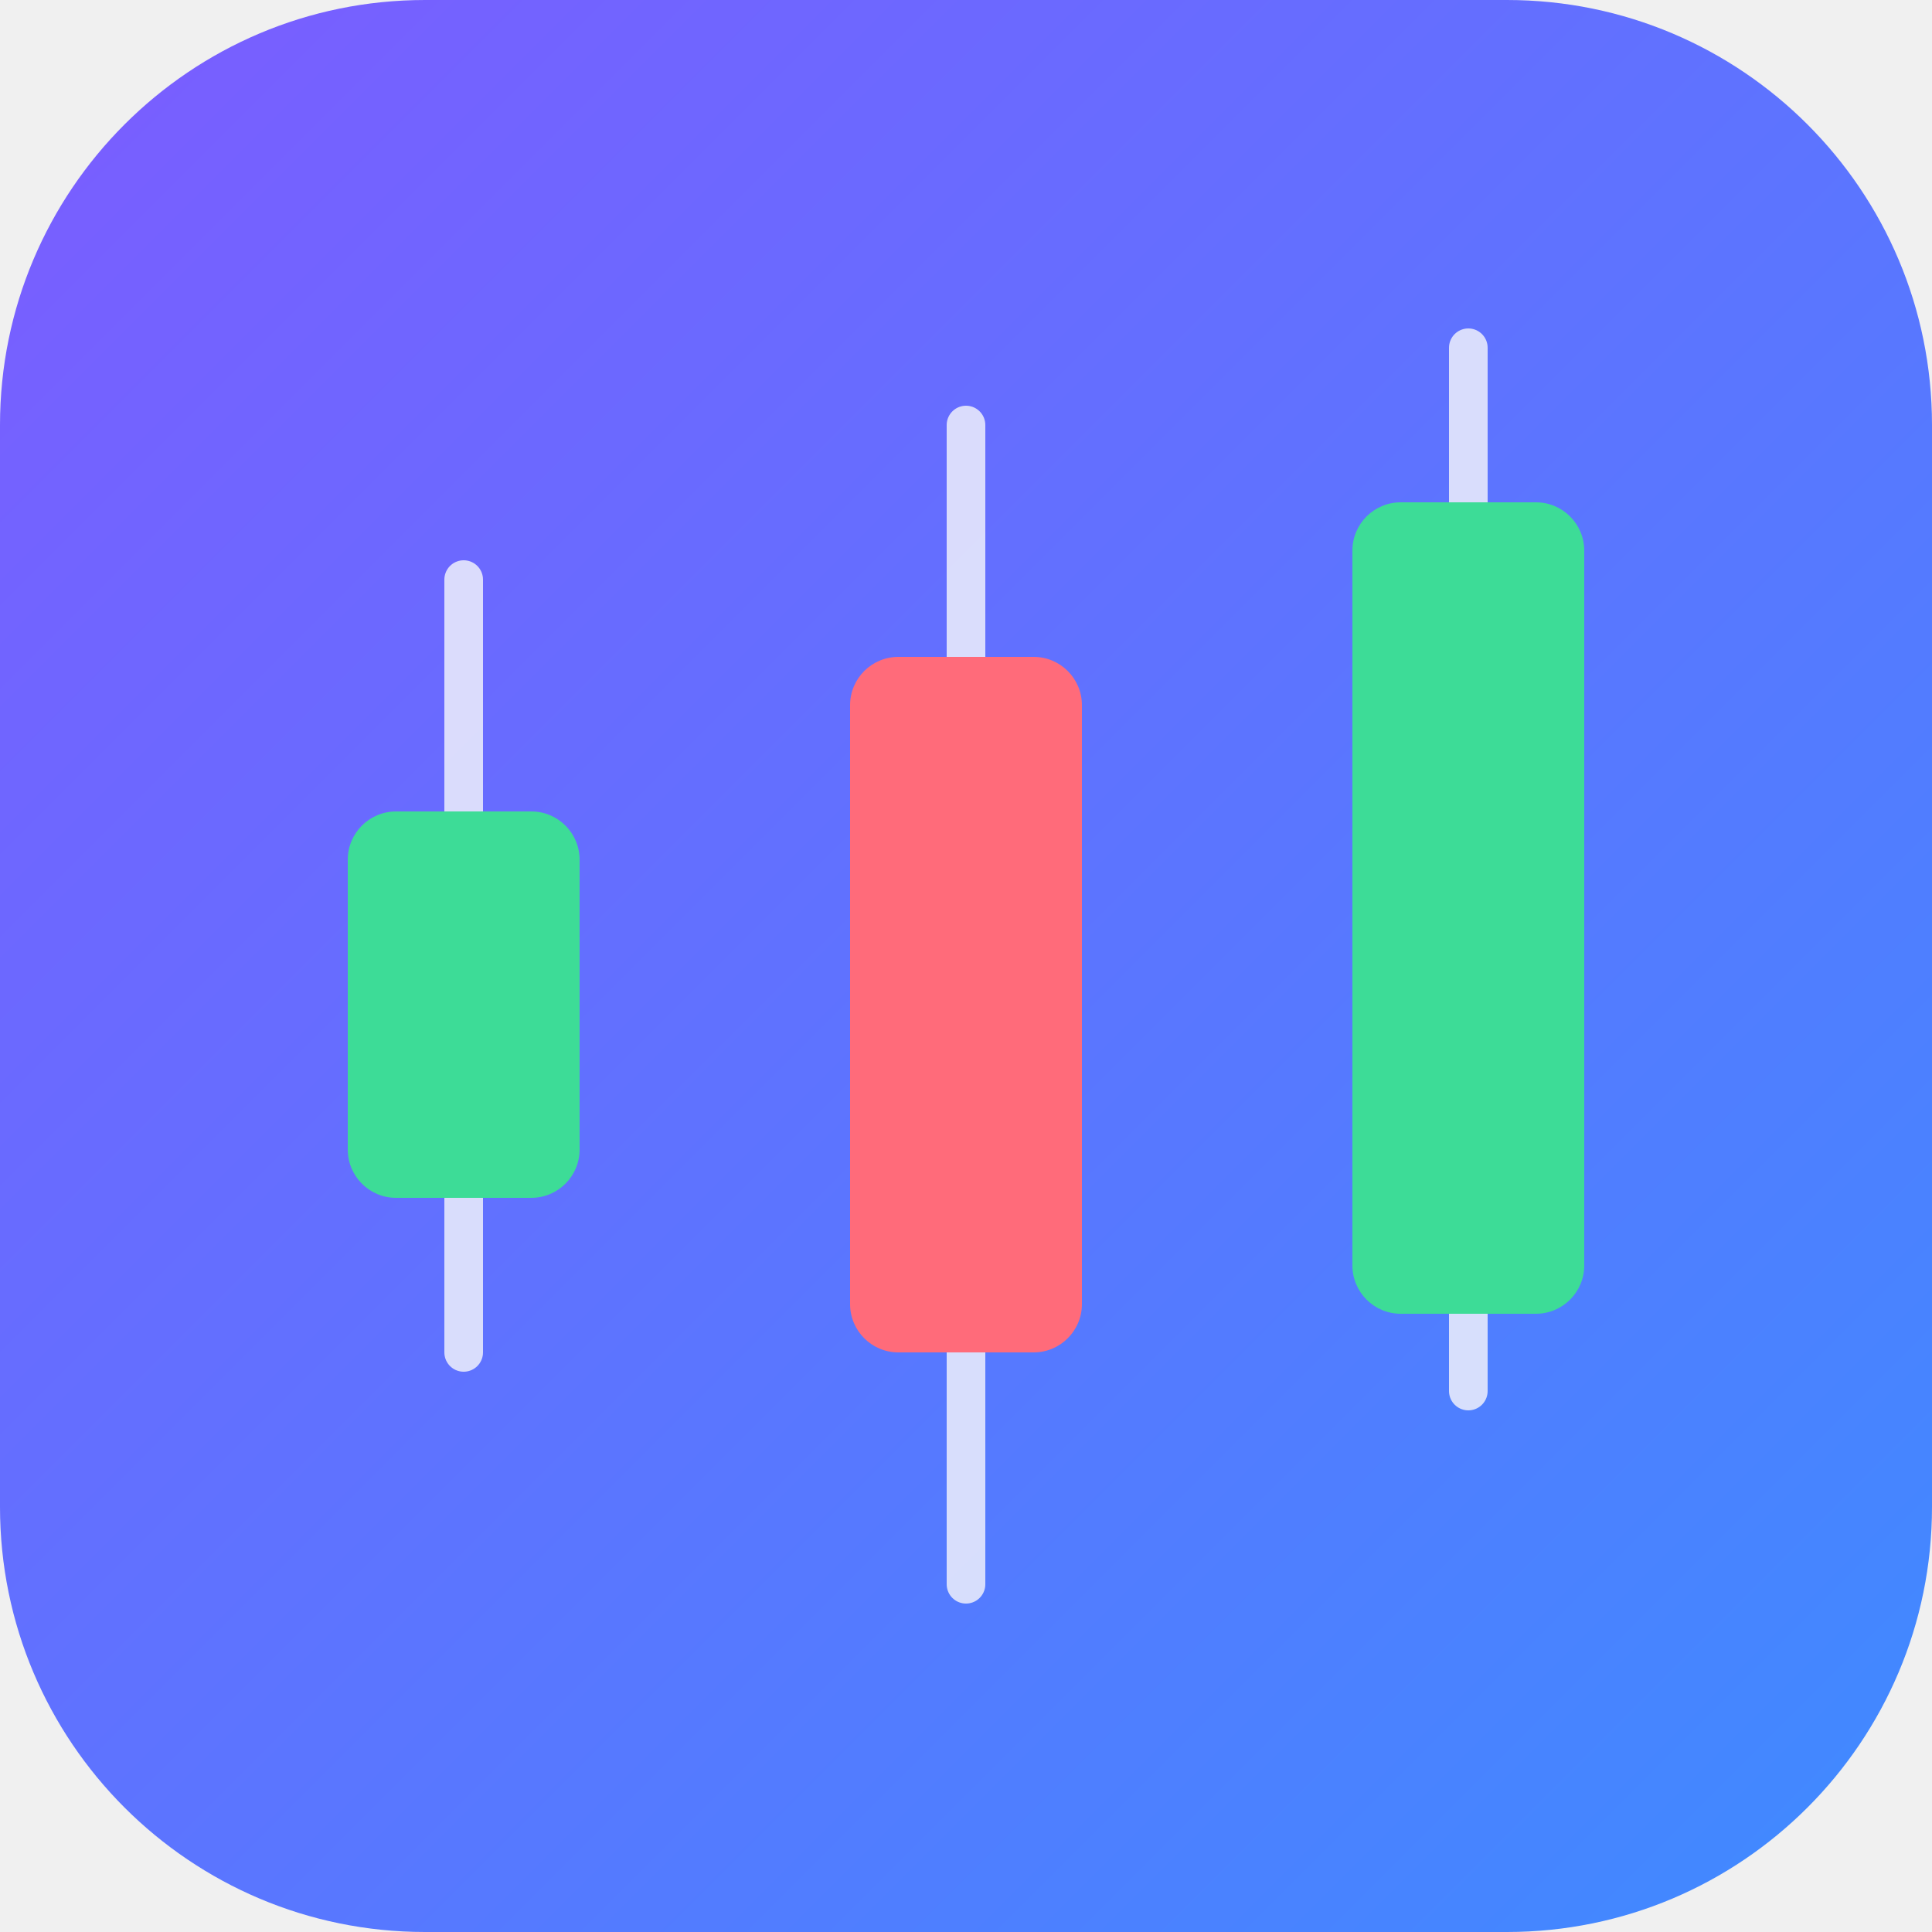
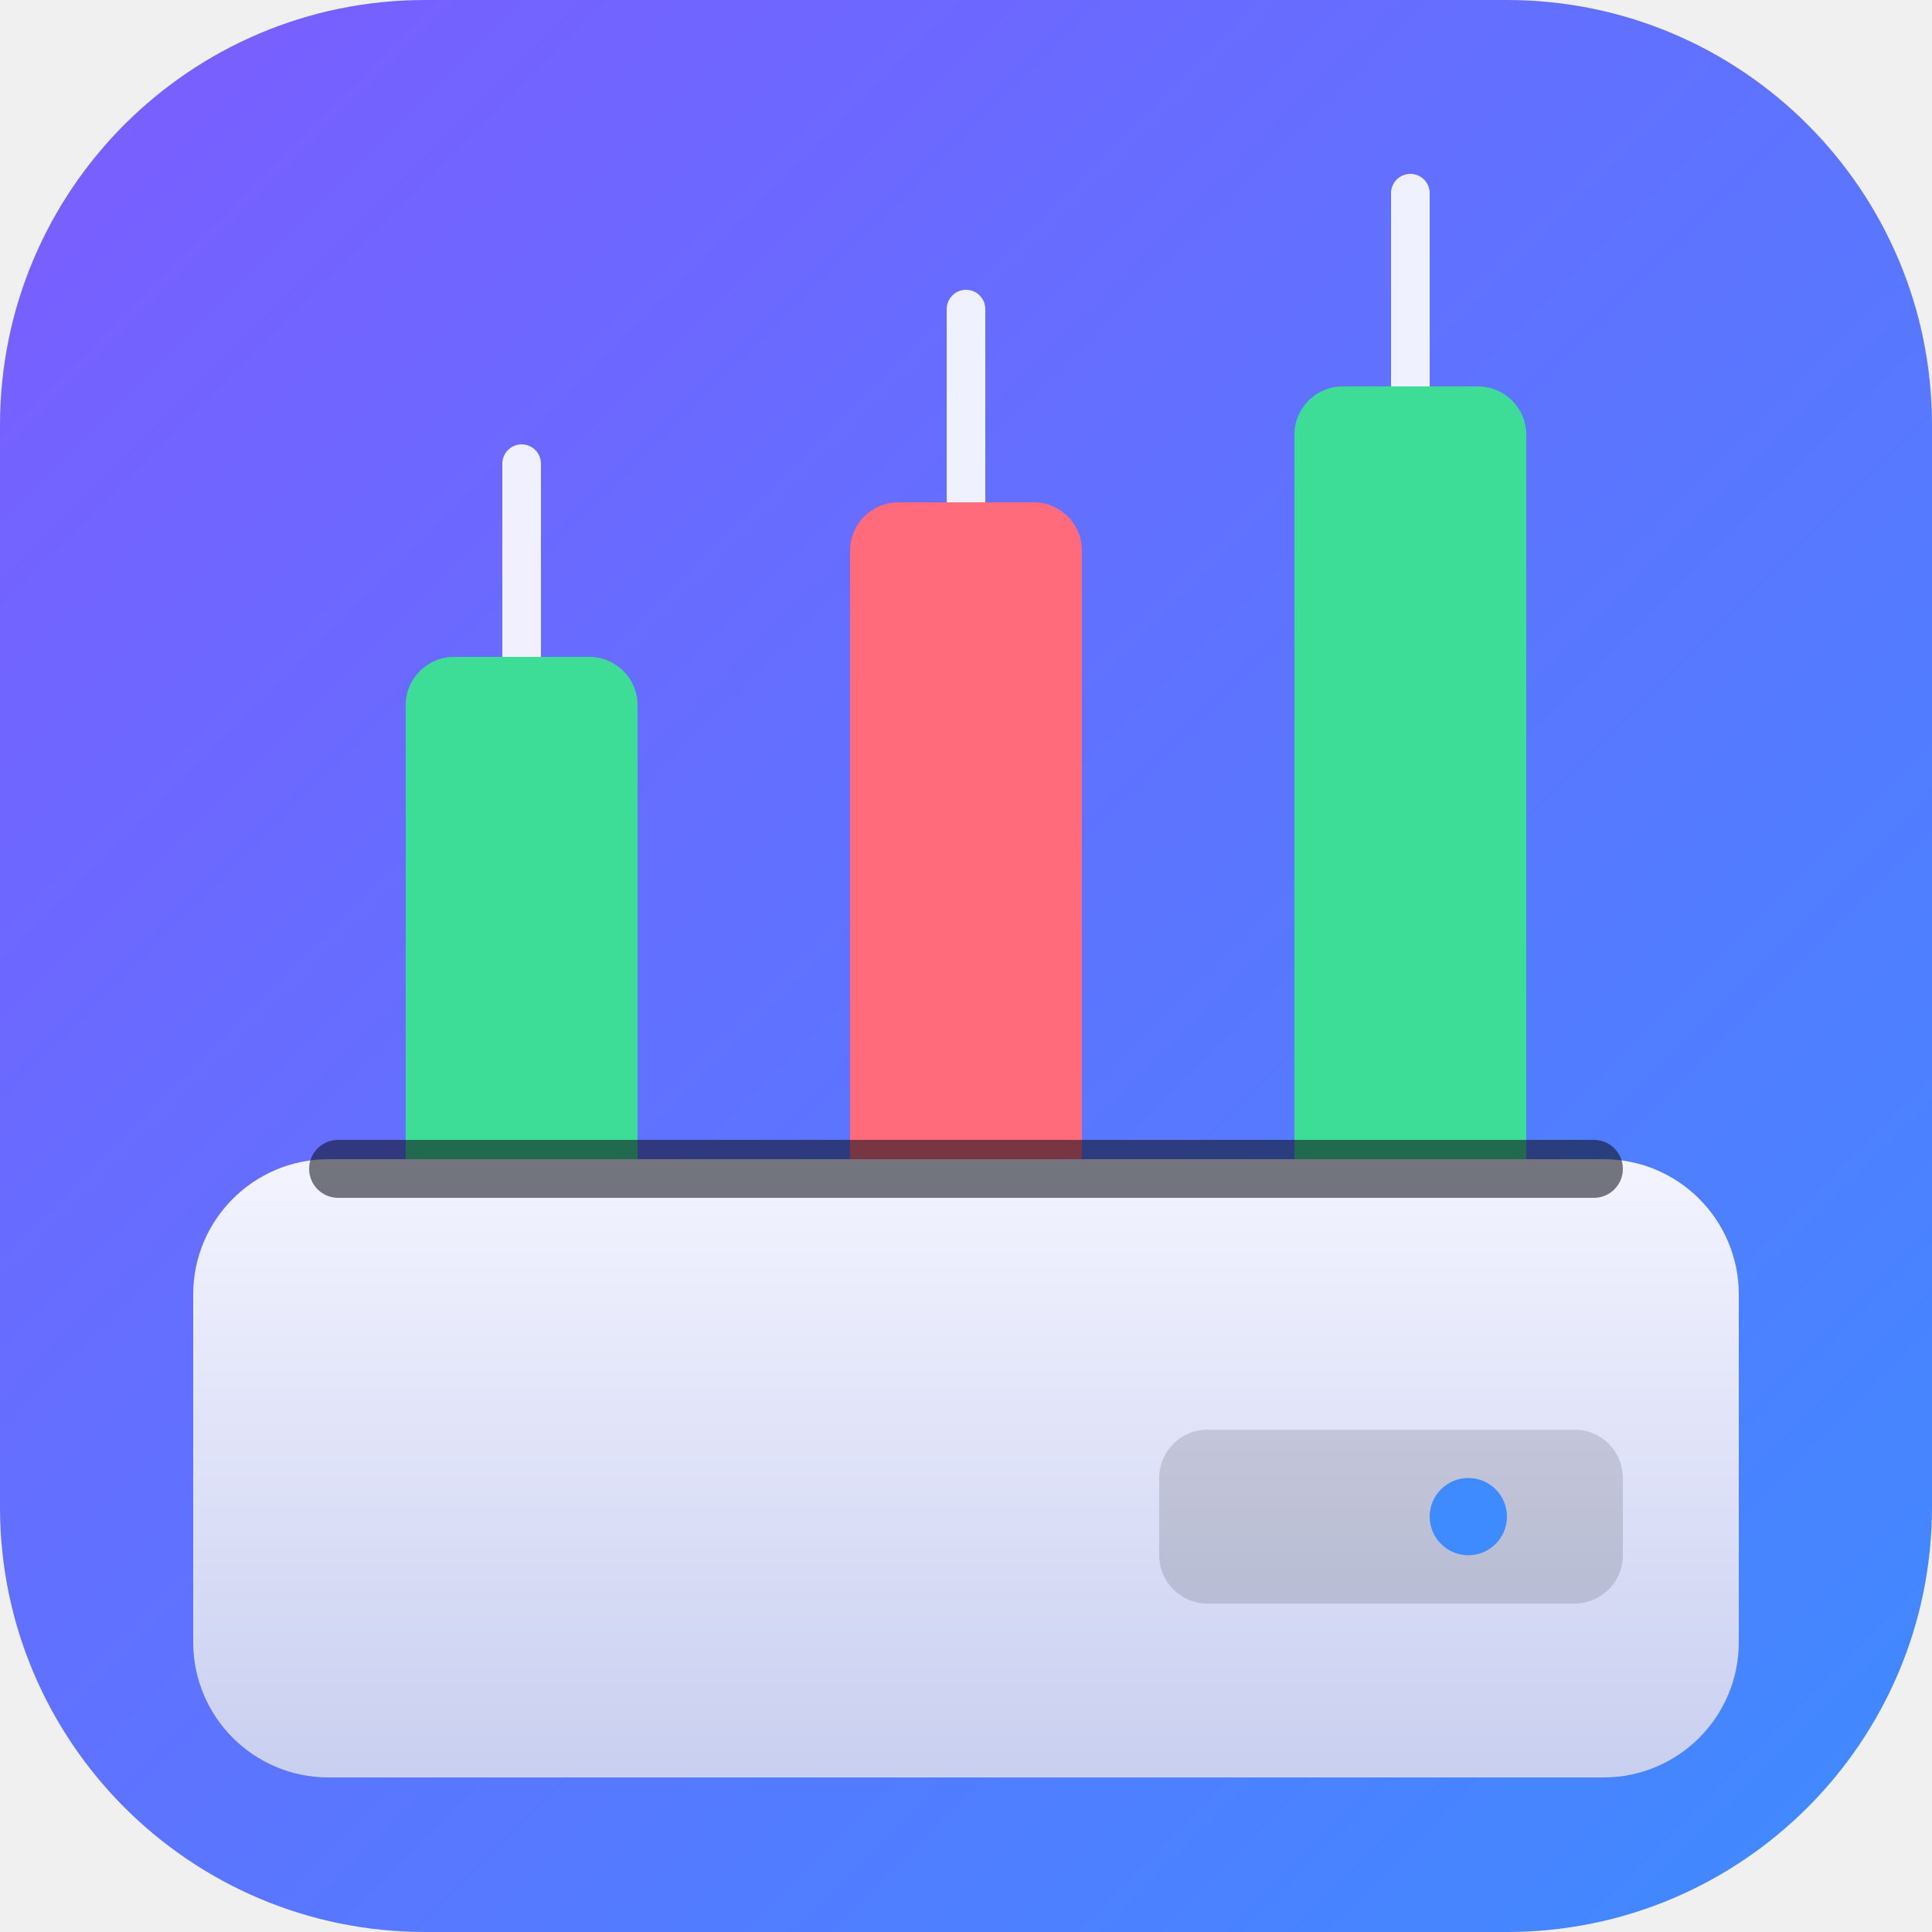
<svg xmlns="http://www.w3.org/2000/svg" viewBox="0 0 100 100">
  <defs>
    <linearGradient id="bg" x1="0" y1="0" x2="1" y2="1">
      <stop offset="0%" stop-color="#7c5cff" />
      <stop offset="100%" stop-color="#3e8bff" />
    </linearGradient>
+     <linearGradient id="wallet" x1="0" y1="0" x2="0" y2="1">
+       <stop offset="0%" stop-color="#f3f4ff" />
+       <stop offset="100%" stop-color="#c9cff0" />
+     </linearGradient>
  </defs>
  <rect width="100" height="100" rx="22" ry="22" fill="url(#bg)" />
-   <line x1="24" y1="30" x2="24" y2="70" stroke="#eef0fb" stroke-width="2" stroke-opacity="0.85" stroke-linecap="round" />
-   <line x1="50" y1="22" x2="50" y2="82" stroke="#eef0fb" stroke-width="2" stroke-opacity="0.85" stroke-linecap="round" />
-   <line x1="76" y1="18" x2="76" y2="72" stroke="#eef0fb" stroke-width="2" stroke-opacity="0.85" stroke-linecap="round" />
-   <rect x="18" y="42" width="12" height="20" rx="2.5" fill="#3ddc97" />
-   <rect x="44" y="34" width="12" height="36" rx="2.5" fill="#ff6b7a" />
-   <rect x="70" y="26" width="12" height="42" rx="2.5" fill="#3ddc97" />
+   <line x1="27" y1="24" x2="27" y2="70" stroke="#ffffff" stroke-width="2" stroke-opacity="0.9" stroke-linecap="round" />
+   <rect x="21" y="34" width="12" height="30" rx="2.5" fill="#3ddc97" />
+   <line x1="50" y1="16" x2="50" y2="70" stroke="#ffffff" stroke-width="2" stroke-opacity="0.9" stroke-linecap="round" />
+   <rect x="44" y="26" width="12" height="38" rx="2.5" fill="#ff6b7a" />
+   <line x1="73" y1="10" x2="73" y2="70" stroke="#ffffff" stroke-width="2" stroke-opacity="0.9" stroke-linecap="round" />
+   <rect x="67" y="20" width="12" height="44" rx="2.5" fill="#3ddc97" />
+   <rect x="10" y="60" width="80" height="32" rx="7" ry="7" fill="url(#wallet)" />
+   <rect x="16" y="59" width="68" height="3" rx="1.5" fill="#0a0c14" fill-opacity="0.55" />
+   <rect x="60" y="74" width="24" height="9" rx="2.5" fill="#0a0c14" fill-opacity="0.14" />
+   <circle cx="76" cy="78.5" r="2" fill="#3e8bff" />
</svg>
